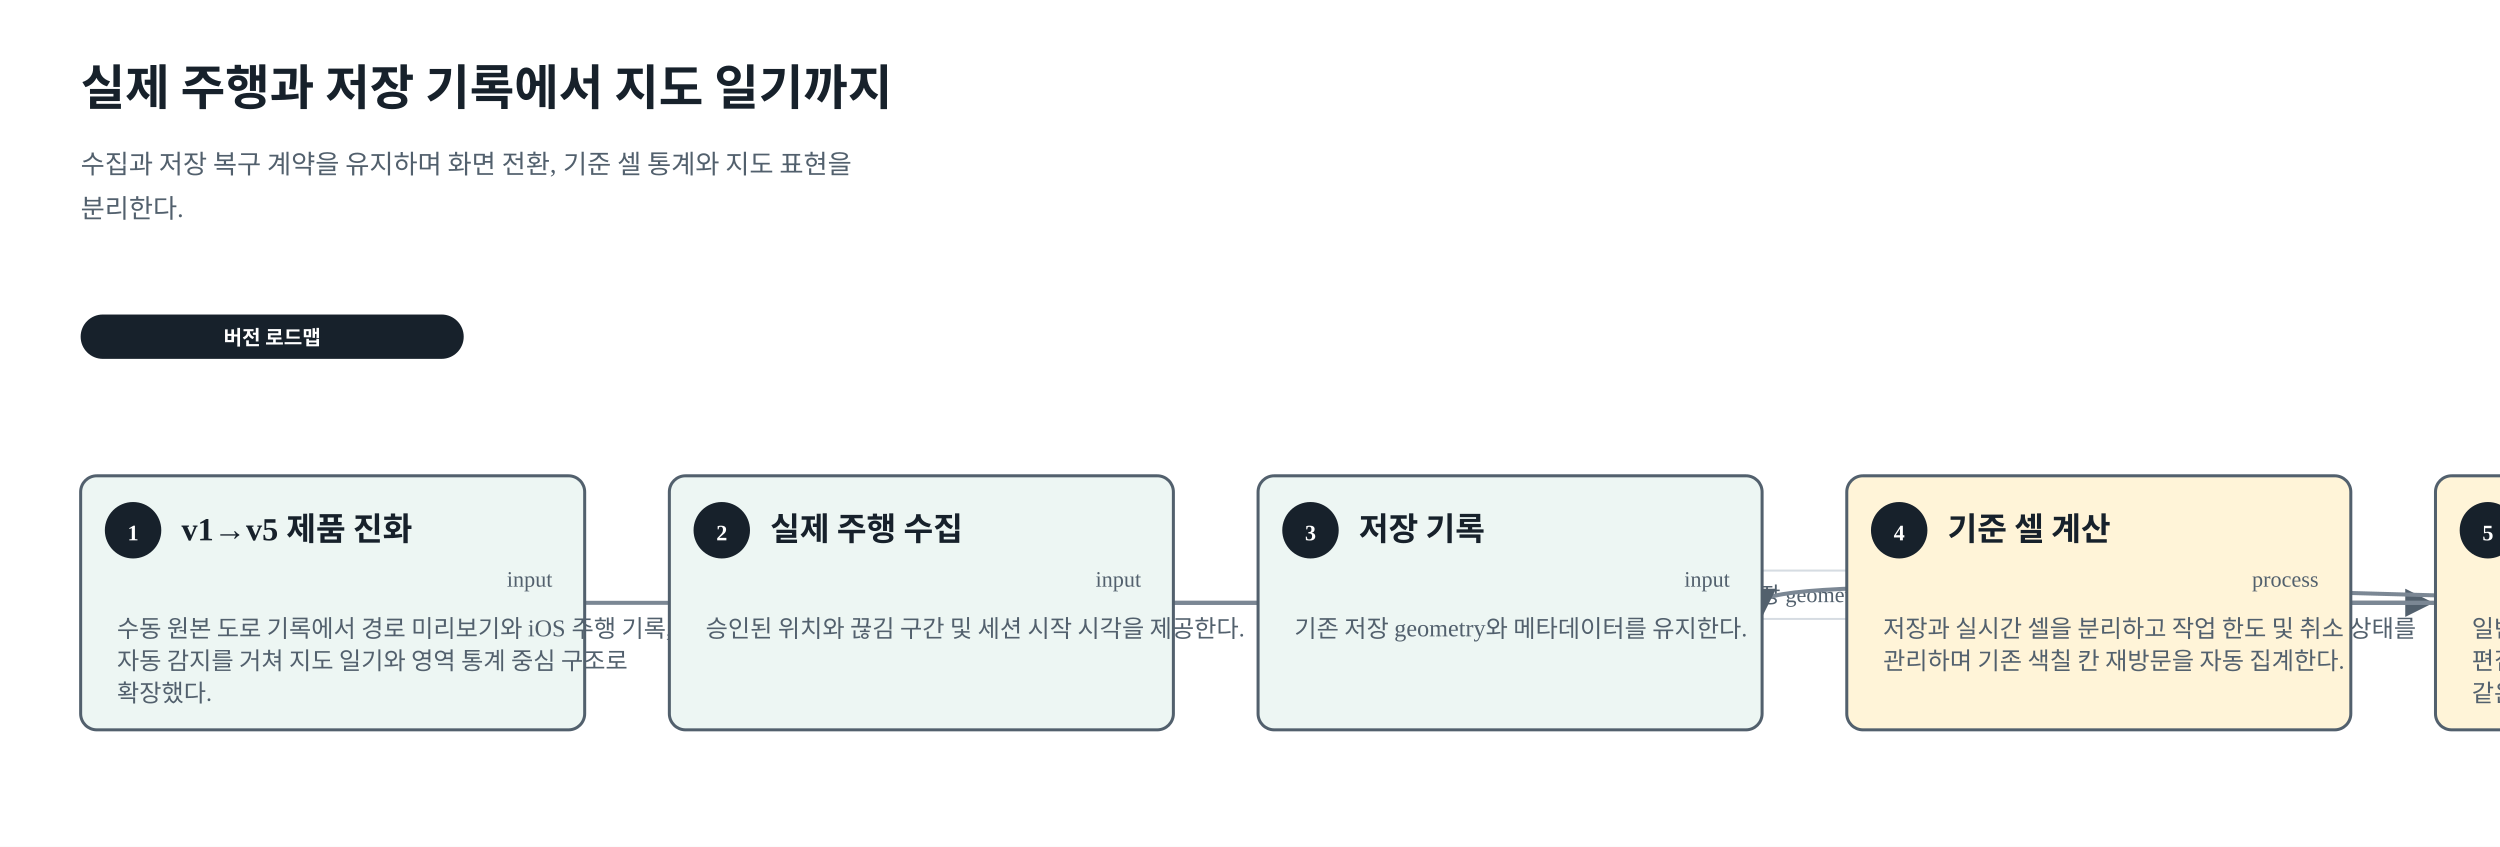
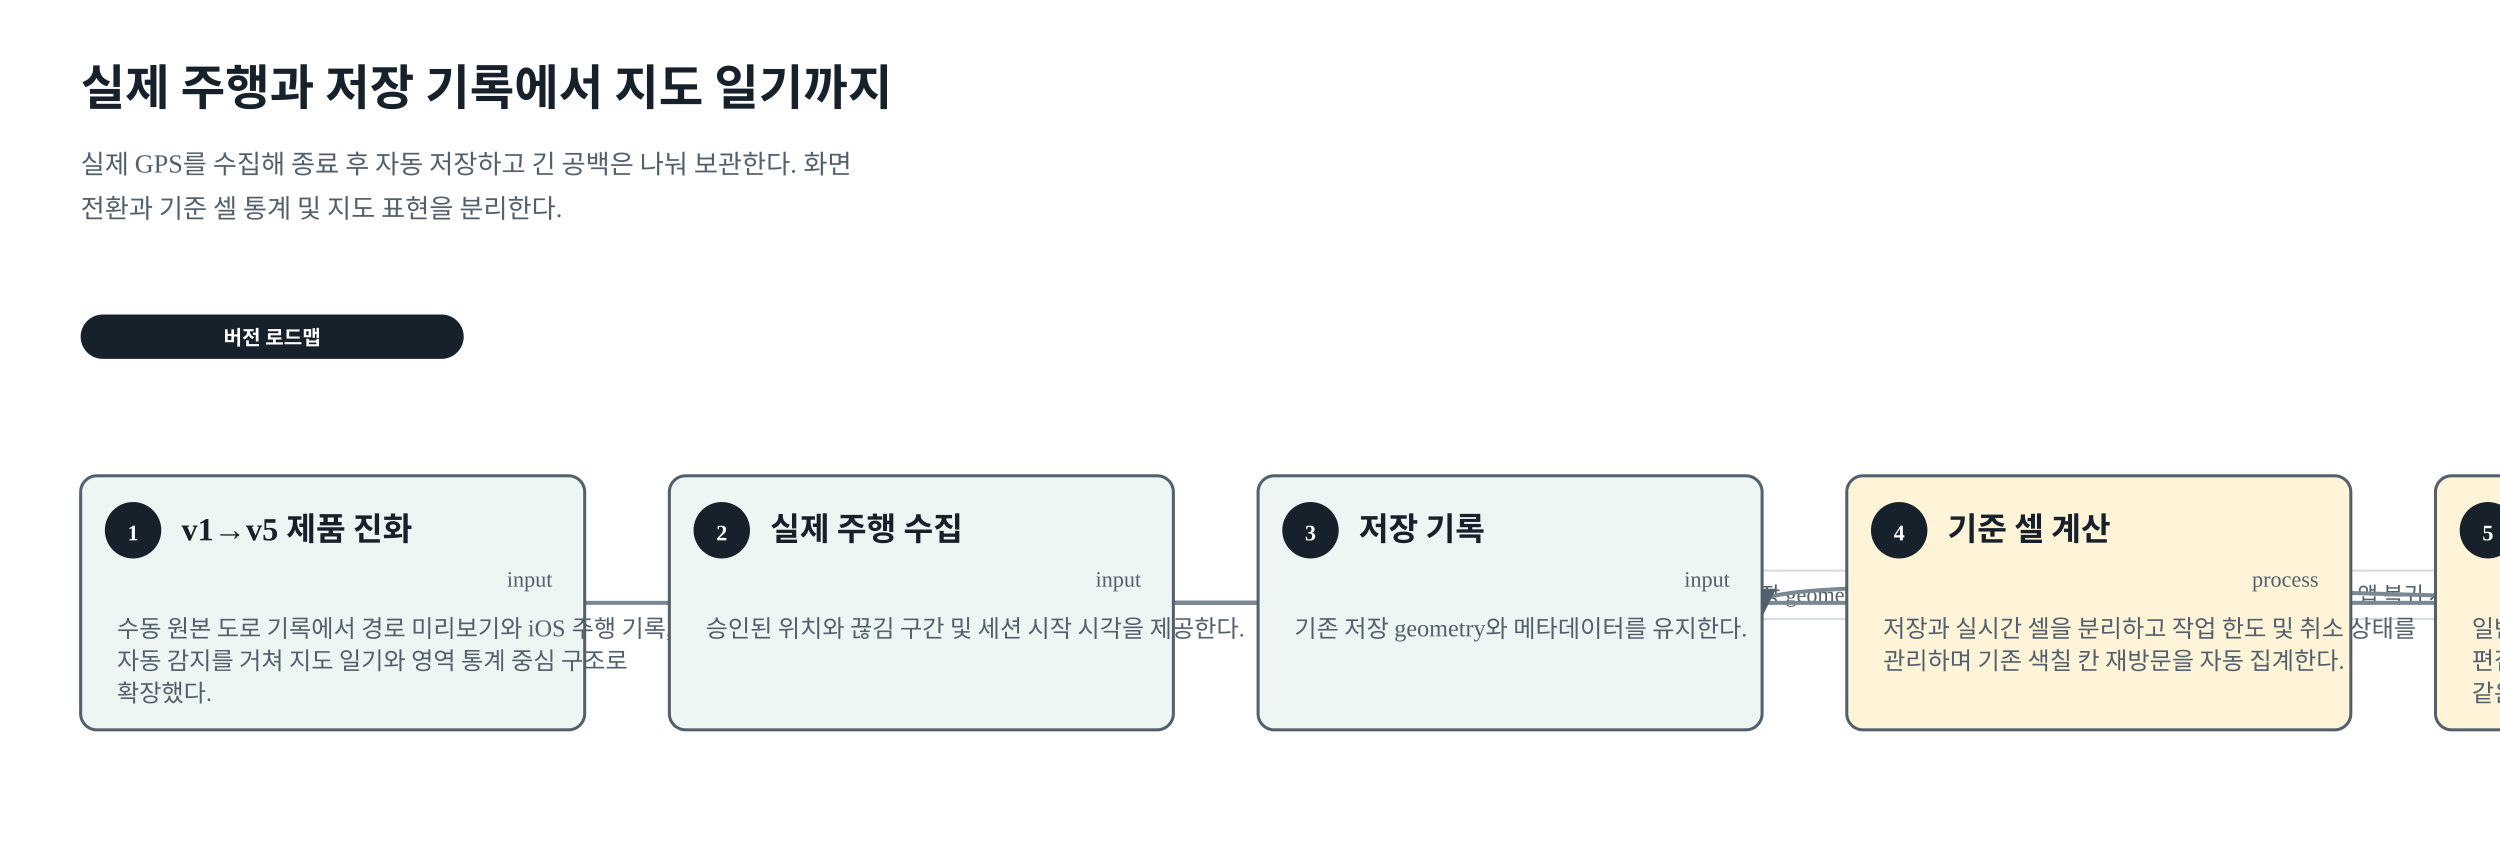
<svg xmlns="http://www.w3.org/2000/svg" viewBox="0 0 1240 420" role="img" aria-labelledby="system-map-title system-map-desc">
  <defs>
    <marker id="system-map-arrow" viewBox="0 0 10 10" refX="5" refY="5" markerWidth="7" markerHeight="7" orient="auto-start-reverse">
      <path d="M 0 0 L 10 5 L 0 10 z" fill="#52606d" />
    </marker>
  </defs>
  <rect width="1240" height="420" fill="#ffffff" />
  <text fill="#17212b" font-size="24" font-weight="700">
    <tspan x="40" y="52">실제 주행과 저장 기록에서 지도 일기까지</tspan>
  </text>
  <text fill="#52606d" font-size="13">
-     <tspan x="40" y="86">수집과 저장 복구 계약을 유지하며 화면 전환, 기준 셀 통계와 지도 표현을</tspan>
-     <tspan x="40" y="108">분리한다.</tspan>
+     <tspan x="40" y="86">실제 GPS를 수집해 종료 후 자동 저장하고 긴 공백은 나눠 보관한다. 화면</tspan>
+     <tspan x="40" y="108">전환과 기준 셀 통계 및 지도 표현을 분리한다.</tspan>
  </text>
  <rect x="40" y="156" width="190" height="22" rx="11" fill="#17212b" />
  <text x="135" y="171" text-anchor="middle" fill="#ffffff" font-size="10" font-weight="700">버전 로드맵</text>
  <g data-flow="flow-00">
    <path d="M 290 299 L 1200 299" fill="none" stroke="#7b8794" stroke-width="2" marker-end="url(#system-map-arrow)" />
    <rect x="654" y="283" width="190" height="24" rx="4" fill="#ffffff" stroke="#d6dce2" />
    <text x="749" y="299" text-anchor="middle" fill="#52606d" font-size="11">자동 주행 중심 지도 일기로 확장</text>
  </g>
  <g data-flow="flow-01">
    <path d="M 582 299 L 908 299" fill="none" stroke="#7b8794" stroke-width="2" marker-end="url(#system-map-arrow)" />
    <rect x="682" y="283" width="134" height="24" rx="4" fill="#ffffff" stroke="#d6dce2" />
    <text x="749" y="299" text-anchor="middle" fill="#52606d" font-size="11">승인된 위치와 끊김</text>
  </g>
  <g data-flow="flow-02">
    <path d="M 874 299 L 908 299" fill="none" stroke="#7b8794" stroke-width="2" marker-end="url(#system-map-arrow)" />
    <rect x="822.5" y="283" width="145" height="24" rx="4" fill="#ffffff" stroke="#d6dce2" />
    <text x="895" y="299" text-anchor="middle" fill="#52606d" font-size="11">저장 geometry</text>
  </g>
  <g data-flow="flow-03">
    <path d="M 1166 299 L 1492 299" fill="none" stroke="#7b8794" stroke-width="2" marker-end="url(#system-map-arrow)" />
    <rect x="1260.5" y="283" width="145" height="24" rx="4" fill="#ffffff" stroke="#d6dce2" />
    <text x="1333" y="299" text-anchor="middle" fill="#52606d" font-size="11">기준 셀과 준비 상태</text>
  </g>
  <g data-flow="flow-04">
    <path d="M 1458 299 L 1492 299" fill="none" stroke="#7b8794" stroke-width="2" marker-end="url(#system-map-arrow)" />
    <rect x="1395.5" y="283" width="167" height="24" rx="4" fill="#ffffff" stroke="#d6dce2" />
    <text x="1479" y="299" text-anchor="middle" fill="#52606d" font-size="11">지도 재사용과 표시 정책</text>
  </g>
  <g data-flow="flow-05">
-     <path d="M 1458 299 L 1784 299" fill="none" stroke="#7b8794" stroke-width="2" marker-end="url(#system-map-arrow)" />
-     <rect x="1563.5" y="283" width="123" height="24" rx="4" fill="#ffffff" stroke="#d6dce2" />
-     <text x="1625" y="299" text-anchor="middle" fill="#52606d" font-size="11">명시적 저장 요청</text>
+     <path d="M 582 299 L 1784 299" fill="none" stroke="#7b8794" stroke-width="2" marker-end="url(#system-map-arrow)" />
+     <rect x="1092" y="283" width="190" height="24" rx="4" fill="#ffffff" stroke="#d6dce2" />
+     <text x="1187" y="299" text-anchor="middle" fill="#52606d" font-size="11">주행 종료와 앱 복귀 시 자동 저장</text>
  </g>
  <g data-flow="flow-06">
    <path d="M 1792 299 C 1792 327, 874 271, 874 299" fill="none" stroke="#7b8794" stroke-width="2" marker-end="url(#system-map-arrow)" />
    <rect x="1260.5" y="285" width="145" height="24" rx="4" fill="#ffffff" stroke="#d6dce2" />
    <text x="1333" y="301" text-anchor="middle" fill="#52606d" font-size="11">중복 없는 영구 기록</text>
  </g>
  <g data-flow="flow-07">
    <path d="M 2042 299 L 2076 299" fill="none" stroke="#7b8794" stroke-width="2" marker-end="url(#system-map-arrow)" />
    <rect x="1979.5" y="283" width="167" height="24" rx="4" fill="#ffffff" stroke="#d6dce2" />
    <text x="2063" y="299" text-anchor="middle" fill="#52606d" font-size="11">정리 결과와 저장 영수증</text>
  </g>
  <g data-flow="flow-08">
    <path d="M 1166 299 L 2076 299" fill="none" stroke="#7b8794" stroke-width="2" marker-end="url(#system-map-arrow)" />
    <rect x="1541.5" y="283" width="167" height="24" rx="4" fill="#ffffff" stroke="#d6dce2" />
    <text x="1625" y="299" text-anchor="middle" fill="#52606d" font-size="11">실제 저장 전후 칸 통계</text>
  </g>
  <g data-flow="flow-09">
    <path d="M 1458 299 L 2368 299" fill="none" stroke="#7b8794" stroke-width="2" marker-end="url(#system-map-arrow)" />
    <rect x="1822" y="283" width="190" height="24" rx="4" fill="#ffffff" stroke="#d6dce2" />
    <text x="1917" y="299" text-anchor="middle" fill="#52606d" font-size="11">화면별 동일한 정렬과 행동 위계</text>
  </g>
  <g data-flow="flow-10">
    <path d="M 1458 299 L 2660 299" fill="none" stroke="#7b8794" stroke-width="2" marker-end="url(#system-map-arrow)" />
    <rect x="1968" y="283" width="190" height="24" rx="4" fill="#ffffff" stroke="#d6dce2" />
    <text x="2063" y="299" text-anchor="middle" fill="#52606d" font-size="11">viewport 경계에 따른 노드 재배치</text>
  </g>
  <g data-flow="flow-11">
    <path d="M 2668 299 C 2668 327, 1750 271, 1750 299" fill="none" stroke="#7b8794" stroke-width="2" marker-end="url(#system-map-arrow)" />
    <rect x="2114" y="285" width="190" height="24" rx="4" fill="#ffffff" stroke="#d6dce2" />
    <text x="2209" y="301" text-anchor="middle" fill="#52606d" font-size="11">단일 지도 크기 동기화와 전체 경로 fit</text>
  </g>
  <g data-node="version-lineage">
    <rect x="40" y="236" width="250" height="126" rx="8" fill="#edf6f3" stroke="#52606d" stroke-width="1.5" />
    <circle cx="66" cy="263" r="14" fill="#17212b" />
    <text x="66" y="268" text-anchor="middle" fill="#ffffff" font-size="11" font-weight="700">1</text>
    <text x="90" y="268" fill="#17212b" font-size="16" font-weight="700">v1→v5 제품 진화</text>
    <text x="274" y="291" text-anchor="end" fill="#52606d" font-size="11">input</text>
    <text x="58" y="314" fill="#52606d" font-size="12">
      <tspan x="58" y="316">수동 원본 도로 기록에서 경로 미리보기와 iOS 주행 기록,</tspan>
      <tspan x="58" y="332">자동 감지를 거쳐 지도 일기와 영역 통계 중심 구조로</tspan>
      <tspan x="58" y="348">확장했다.</tspan>
    </text>
  </g>
  <g data-node="native-drive">
    <rect x="332" y="236" width="250" height="126" rx="8" fill="#edf6f3" stroke="#52606d" stroke-width="1.5" />
    <circle cx="358" cy="263" r="14" fill="#17212b" />
    <text x="358" y="268" text-anchor="middle" fill="#ffffff" font-size="11" font-weight="700">2</text>
    <text x="382" y="268" fill="#17212b" font-size="16" font-weight="700">실제 주행 수집</text>
    <text x="566" y="291" text-anchor="end" fill="#52606d" font-size="11">input</text>
    <text x="350" y="314" fill="#52606d" font-size="12">
      <tspan x="350" y="316">승인된 위치와 끊김 구간 및 세션 시작 시각을 제공한다.</tspan>
    </text>
  </g>
  <g data-node="saved-records">
    <rect x="624" y="236" width="250" height="126" rx="8" fill="#edf6f3" stroke="#52606d" stroke-width="1.5" />
    <circle cx="650" cy="263" r="14" fill="#17212b" />
    <text x="650" y="268" text-anchor="middle" fill="#ffffff" font-size="11" font-weight="700">3</text>
    <text x="674" y="268" fill="#17212b" font-size="16" font-weight="700">저장 기록</text>
    <text x="858" y="291" text-anchor="end" fill="#52606d" font-size="11">input</text>
    <text x="642" y="314" fill="#52606d" font-size="12">
      <tspan x="642" y="316">기존 저장 geometry와 메타데이터를 유지한다.</tspan>
    </text>
  </g>
  <g data-node="territory-runtime">
    <rect x="916" y="236" width="250" height="126" rx="8" fill="#fff4d8" stroke="#52606d" stroke-width="1.5" />
    <circle cx="942" cy="263" r="14" fill="#17212b" />
    <text x="942" y="268" text-anchor="middle" fill="#ffffff" font-size="11" font-weight="700">4</text>
    <text x="966" y="268" fill="#17212b" font-size="16" font-weight="700">기준 셀 계산</text>
    <text x="1150" y="291" text-anchor="end" fill="#52606d" font-size="11">process</text>
    <text x="934" y="314" fill="#52606d" font-size="12">
      <tspan x="934" y="316">저장과 실시간 셀을 분리하고 작업 한도 및 취소 상태를</tspan>
      <tspan x="934" y="332">관리하며 기존 색칠 칸 재방문을 자동 집계한다.</tspan>
    </text>
  </g>
  <g data-node="journal-router">
    <rect x="1208" y="236" width="250" height="126" rx="8" fill="#fff4d8" stroke="#52606d" stroke-width="1.5" />
    <circle cx="1234" cy="263" r="14" fill="#17212b" />
    <text x="1234" y="268" text-anchor="middle" fill="#ffffff" font-size="11" font-weight="700">5</text>
    <text x="1258" y="268" fill="#17212b" font-size="16" font-weight="700">전체 화면 전환</text>
    <text x="1442" y="291" text-anchor="end" fill="#52606d" font-size="11">process</text>
    <text x="1226" y="314" fill="#52606d" font-size="12">
      <tspan x="1226" y="316">일반 검색 재진입은 초기화하고 주행 개입 초안과 기존 기록</tspan>
      <tspan x="1226" y="332">편집은 보존한다. 뒤로가기 버튼과 좌측 가장자리 스와이프는</tspan>
      <tspan x="1226" y="348">같은 전환 명령을 사용하며 권한 화면에서는 단일 지도를 숨겨</tspan>
    </text>
  </g>
  <g data-node="map-display">
    <rect x="1500" y="236" width="250" height="126" rx="8" fill="#eaf0fa" stroke="#52606d" stroke-width="1.5" />
    <circle cx="1526" cy="263" r="14" fill="#17212b" />
    <text x="1526" y="268" text-anchor="middle" fill="#ffffff" font-size="11" font-weight="700">6</text>
    <text x="1550" y="268" fill="#17212b" font-size="16" font-weight="700">지도와 주행 지표</text>
    <text x="1734" y="291" text-anchor="end" fill="#52606d" font-size="11">output</text>
    <text x="1518" y="314" fill="#52606d" font-size="12">
      <tspan x="1518" y="316">실제 km와 주행 경과 시간 및 새 칸을 한 행에 표시하고</tspan>
      <tspan x="1518" y="332">종료 확인은 dim 위에서 입력을 받는다. 상하단</tspan>
      <tspan x="1518" y="348">iPhone 안전영역과 공통 간격 및 테마 배경으로 버튼</tspan>
    </text>
  </g>
  <g data-node="durable-save">
    <rect x="1792" y="236" width="250" height="126" rx="8" fill="#f1f1f1" stroke="#52606d" stroke-width="1.5" />
    <circle cx="1818" cy="263" r="14" fill="#17212b" />
    <text x="1818" y="268" text-anchor="middle" fill="#ffffff" font-size="11" font-weight="700">7</text>
-     <text x="1842" y="268" fill="#17212b" font-size="16" font-weight="700">저장 후 원본 정리</text>
+     <text x="1842" y="268" fill="#17212b" font-size="16" font-weight="700">GPS 자동 저장 후 원본 정리</text>
    <text x="2026" y="291" text-anchor="end" fill="#52606d" font-size="11">guardrail</text>
    <text x="1810" y="314" fill="#52606d" font-size="12">
-       <tspan x="1810" y="316">영구 저장과 네이티브 정리의 성공을 나누어 재시도 중복을</tspan>
-       <tspan x="1810" y="332">방지한다.</tspan>
+       <tspan x="1810" y="316">도로 확정 없이 GPS 구간과 거리를 저장하며 긴 공백은</tspan>
+       <tspan x="1810" y="332">연결하지 않는다. 영구 쓰기 성공 뒤 원본을 정리하고 실패</tspan>
+       <tspan x="1810" y="348">시 만료 없이 보존하며 중복 없이 재시도한다.</tspan>
    </text>
  </g>
  <g data-node="record-pages">
    <rect x="2084" y="236" width="250" height="126" rx="8" fill="#eaf0fa" stroke="#52606d" stroke-width="1.5" />
    <circle cx="2110" cy="263" r="14" fill="#17212b" />
    <text x="2110" y="268" text-anchor="middle" fill="#ffffff" font-size="11" font-weight="700">8</text>
    <text x="2134" y="268" fill="#17212b" font-size="16" font-weight="700">완료와 기록함</text>
    <text x="2318" y="291" text-anchor="end" fill="#52606d" font-size="11">output</text>
    <text x="2102" y="314" fill="#52606d" font-size="12">
      <tspan x="2102" y="316">준비된 실제 통계와 저장 기록 상세를 제공한다.</tspan>
    </text>
  </g>
  <g data-node="v38-visual-guideline">
    <rect x="2376" y="236" width="250" height="126" rx="8" fill="#eaf0fa" stroke="#52606d" stroke-width="1.5" />
    <circle cx="2402" cy="263" r="14" fill="#17212b" />
    <text x="2402" y="268" text-anchor="middle" fill="#ffffff" font-size="11" font-weight="700">9</text>
    <text x="2426" y="268" fill="#17212b" font-size="16" font-weight="700">공통 화면 규격</text>
    <text x="2610" y="291" text-anchor="end" fill="#52606d" font-size="11">output</text>
    <text x="2394" y="314" fill="#52606d" font-size="12">
      <tspan x="2394" y="316">iPhone 안전영역 안의 중앙 제목과 44–48px</tspan>
      <tspan x="2394" y="332">뒤로가기 영역, 52px 검색 행, 44px 지도 컨트롤</tspan>
      <tspan x="2394" y="348">열, 지표 세 행, 기록 상세 편집과 주·보조·파괴적 행동</tspan>
    </text>
  </g>
  <g data-node="responsive-layout">
    <rect x="2668" y="236" width="250" height="126" rx="8" fill="#fff4d8" stroke="#52606d" stroke-width="1.5" />
    <circle cx="2694" cy="263" r="14" fill="#17212b" />
    <text x="2694" y="268" text-anchor="middle" fill="#ffffff" font-size="11" font-weight="700">10</text>
    <text x="2718" y="268" fill="#17212b" font-size="16" font-weight="700">폭과 실제 가용 높이 기반 작업 공간</text>
    <text x="2902" y="291" text-anchor="end" fill="#52606d" font-size="11">process</text>
    <text x="2686" y="314" fill="#52606d" font-size="12">
      <tspan x="2686" y="316">Compact는 지도 위와 콘텐츠 아래, Medium은</tspan>
      <tspan x="2686" y="332">홈·주행 지도와 오른쪽 패널, Expanded는</tspan>
      <tspan x="2686" y="348">검색·검토·편집까지 지도와 폼을 좌우로 배치한다.</tspan>
    </text>
  </g>
</svg>
